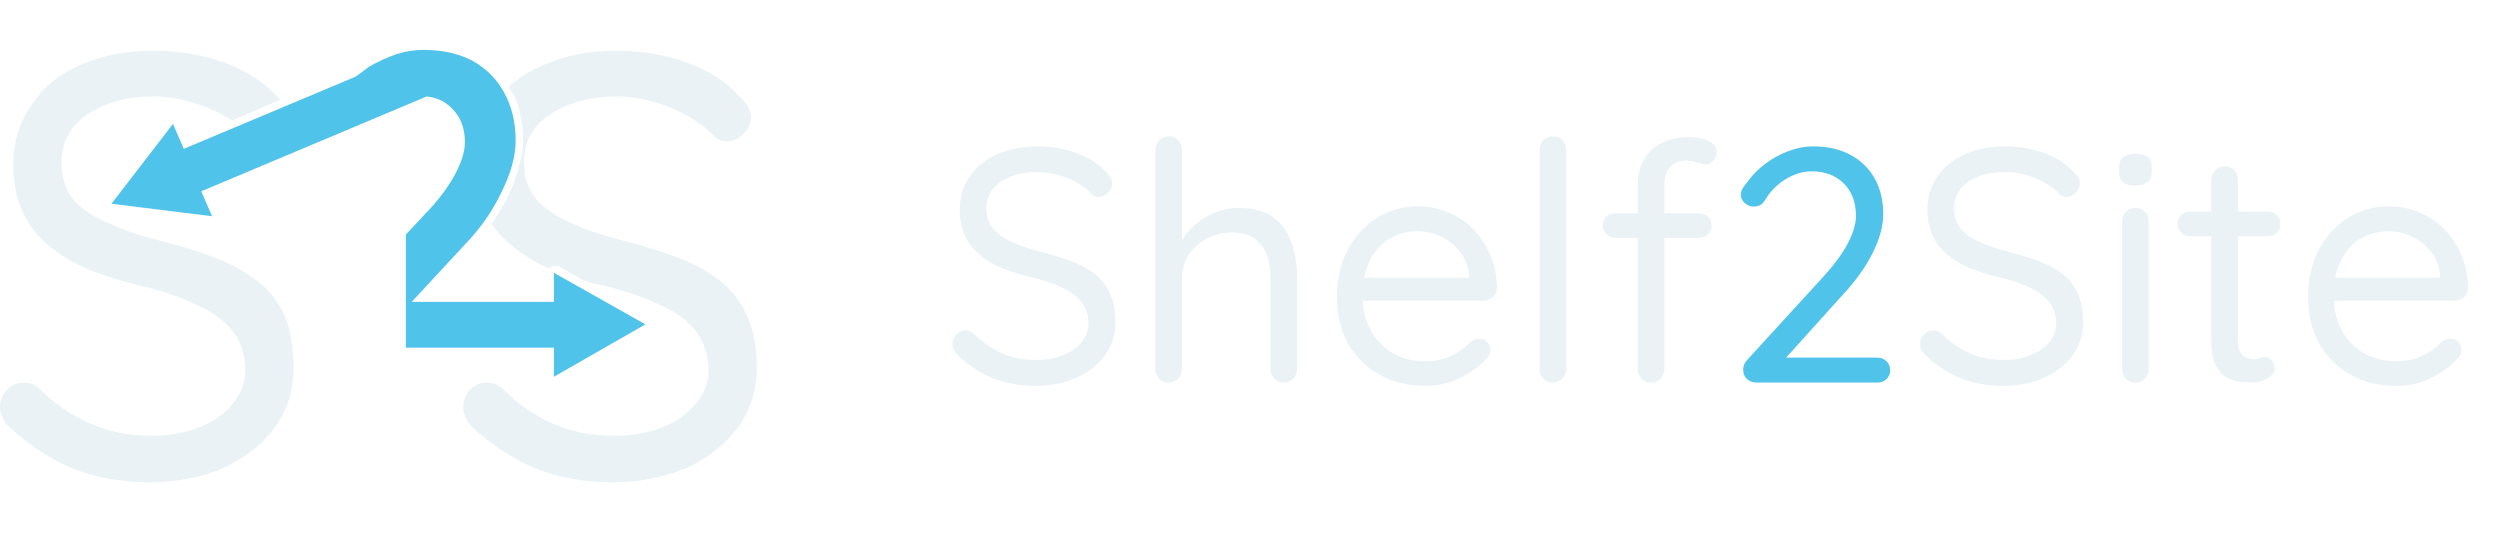
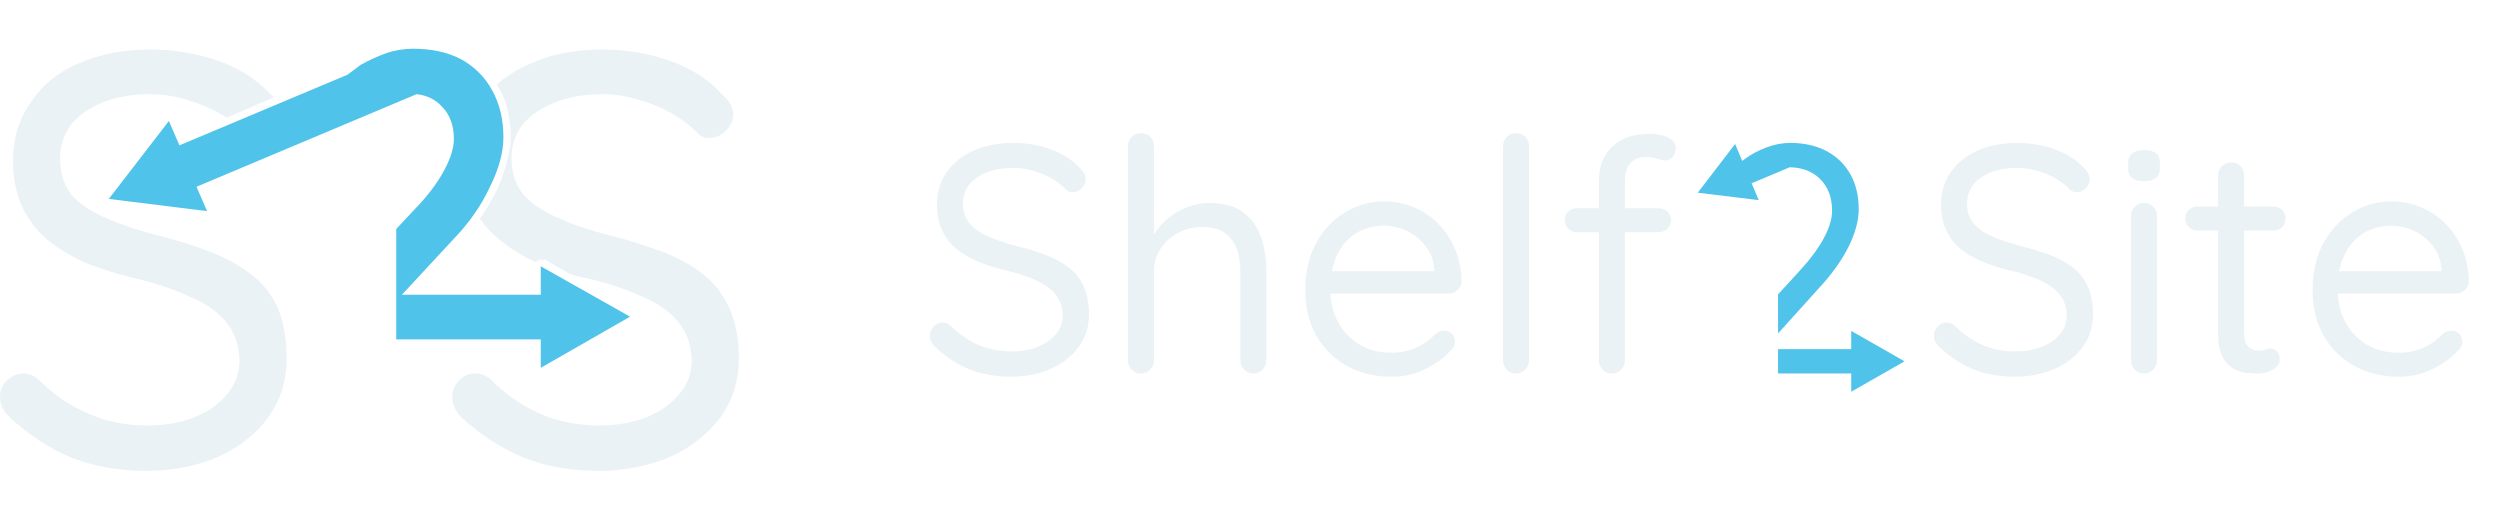
- <svg xmlns="http://www.w3.org/2000/svg" viewBox="0 0 300.6 64" role="img" aria-label="Shelf2Site">
+ <svg xmlns="http://www.w3.org/2000/svg" viewBox="0 0 307.9 64" role="img" aria-label="Shelf2Site">
  <path d="M18.3 58Q23.2 57.9 27 56.2Q30.9 54.4 33.1 51.3Q35.3 48.2 35.3 44.2Q35.3 40.5 34.2 37.9Q33 35.3 30.8 33.7Q28.6 32 25.6 30.9Q22.7 29.8 19.1 28.9Q15.9 28.1 13.2 26.9Q10.5 25.8 8.9 24.1Q7.4 22.3 7.4 19.5Q7.4 17.1 8.8 15.3Q10.2 13.6 12.7 12.6Q15.2 11.6 18.5 11.6Q20.8 11.6 23 12.3Q25.2 12.9 27.1 14Q27.5 14.2 27.9 14.5L33.7 12Q33.5 11.7 33.2 11.5Q30.8 8.9 26.9 7.5Q22.9 6.1 18.5 6.1Q13.6 6.1 9.7 7.8Q5.9 9.4 3.8 12.6Q1.6 15.7 1.6 19.8Q1.6 23 2.7 25.4Q3.8 27.8 5.8 29.5Q7.9 31.2 10.6 32.4Q13.4 33.5 16.7 34.3Q20.5 35.2 23.3 36.5Q26.2 37.7 27.8 39.6Q29.4 41.5 29.5 44.4Q29.5 46.7 28 48.5Q26.5 50.4 23.9 51.4Q21.4 52.4 18.2 52.4Q14.1 52.4 10.8 50.9Q7.5 49.5 4.7 46.7Q3.9 46 2.9 46Q1.7 46 0.8 46.9Q0 47.8 0 48.9Q0 49.6 0.3 50.2Q0.6 50.9 1.2 51.4Q4.9 54.8 8.9 56.4Q13 58 18.3 58ZM74 58Q78.8 57.9 82.7 56.2Q86.5 54.4 88.8 51.3Q91 48.2 91 44.2Q91 40.5 89.8 37.9Q88.6 35.3 86.5 33.7Q84.3 32 81.3 30.9Q78.3 29.8 74.8 28.9Q71.5 28.1 68.9 26.9Q66.2 25.8 64.6 24.1Q63 22.3 63 19.5Q63 17.1 64.4 15.3Q65.8 13.6 68.4 12.6Q70.9 11.6 74.2 11.6Q76.4 11.6 78.7 12.3Q80.9 12.9 82.8 14Q84.7 15.1 85.9 16.4Q86.5 17 87.3 17Q88.5 17 89.4 16.1Q90.3 15.2 90.3 14.1Q90.3 12.8 88.8 11.5Q86.5 8.9 82.5 7.5Q78.6 6.1 74.2 6.1Q69.2 6.1 65.4 7.8Q63 8.8 61.2 10.4Q61.3 10.6 61.4 10.8Q62.3 12.2 62.6 14Q62.9 15.4 62.9 16.9Q62.9 18 62.6 19.2Q62.2 21.1 61.2 23.4Q60.4 25 59.4 26.5Q59.3 26.7 59.1 26.9Q60.1 28.4 61.5 29.5Q63.4 31.1 66 32.3V32.1L66.3 32.3V31.9L66.6 32.1V31.9L67 32.1V31.9L70.1 33.7Q71.2 34.1 72.4 34.3Q76.2 35.2 79 36.5Q81.9 37.7 83.5 39.6Q85.1 41.5 85.2 44.4Q85.2 46.7 83.7 48.5Q82.1 50.4 79.6 51.4Q77 52.4 73.8 52.4Q69.7 52.4 66.4 50.9Q63.2 49.5 60.4 46.7Q59.6 46 58.5 46Q57.3 46 56.5 46.9Q55.7 47.8 55.7 48.9Q55.7 49.6 56 50.2Q56.3 50.9 56.8 51.4Q60.6 54.8 64.6 56.4Q68.6 58 74 58Z" fill="#EAF2F5" />
  <path d="M77.6 39 66.6 32.8V36.3H49.5L55.9 29.4Q58.7 26.5 60.3 23.1Q62 19.7 62 16.9Q62 13.6 60.6 11.1Q59.3 8.7 56.8 7.3Q54.3 6 50.9 6Q49.3 6 47.7 6.5Q46 7.1 44.4 8Q43.6 8.6 42.8 9.2L22.1 17.9L20.8 14.9L13.4 24.5L25.5 26L24.2 23L51.3 11.6Q53.2 11.8 54.4 13.1Q55.9 14.6 55.9 17.1Q55.9 18.7 54.8 20.8Q53.7 22.9 51.8 25L48.8 28.2V41.8H66.6V45.3Z" fill="#4FC3EA" />
  <g transform="translate(113 46) scale(0.04)">
-     <path d="M292 10Q218 10 162 -12Q106 -34 54 -82Q47 -89 42.5 -97.5Q38 -106 38 -116Q38 -132 49.5 -144.5Q61 -157 78 -157Q92 -157 103 -146Q142 -108 187.5 -88Q233 -68 290 -68Q334 -68 369.5 -82Q405 -96 426 -121Q447 -146 447 -179Q446 -219 423.5 -245Q401 -271 361.5 -288.5Q322 -306 270 -318Q224 -329 185.5 -345Q147 -361 119 -384.5Q91 -408 75.5 -441.5Q60 -475 60 -520Q60 -577 90 -620Q120 -663 173 -686.5Q226 -710 295 -710Q356 -710 410.5 -690Q465 -670 498 -635Q518 -616 518 -598Q518 -583 505.5 -570.5Q493 -558 477 -558Q466 -558 457 -566Q440 -585 414 -600Q388 -615 357 -624Q326 -633 295 -633Q249 -633 214 -619.5Q179 -606 159.5 -581.5Q140 -557 140 -523Q140 -485 162 -460.5Q184 -436 221 -420.5Q258 -405 303 -393Q352 -381 393.5 -365.5Q435 -350 465 -327Q495 -304 511.5 -268.5Q528 -233 528 -181Q528 -126 497 -83Q466 -40 412.5 -15.5Q359 9 292 10ZM898 -525Q964 -525 1002.5 -496.5Q1041 -468 1057.5 -420.5Q1074 -373 1074 -315V-41Q1074 -24 1062.5 -12Q1051 0 1034 0Q1017 0 1005.5 -12Q994 -24 994 -41V-315Q994 -353 983 -383.5Q972 -414 946.5 -432.5Q921 -451 877 -451Q836 -451 802 -432.5Q768 -414 748 -383.5Q728 -353 728 -315V-41Q728 -24 716.5 -12Q705 0 688 0Q671 0 659.5 -12Q648 -24 648 -41V-700Q648 -717 659.5 -728.5Q671 -740 688 -740Q706 -740 717 -728.5Q728 -717 728 -700V-401L708 -379Q713 -405 730 -431.5Q747 -458 773 -479Q799 -500 831 -512.5Q863 -525 898 -525ZM1461 10Q1381 10 1321 -24Q1261 -58 1227.5 -117.5Q1194 -177 1194 -255Q1194 -342 1228.5 -403.5Q1263 -465 1318.5 -497.5Q1374 -530 1436 -530Q1482 -530 1525 -513Q1568 -496 1601 -463.5Q1634 -431 1654 -385.5Q1674 -340 1675 -284Q1675 -268 1663 -257Q1651 -246 1635 -246H1240L1222 -315H1607L1591 -301V-323Q1587 -364 1563.5 -393.5Q1540 -423 1506.5 -439Q1473 -455 1436 -455Q1406 -455 1376.5 -444.5Q1347 -434 1323.5 -410.5Q1300 -387 1285.5 -350Q1271 -313 1271 -261Q1271 -203 1294.5 -159Q1318 -115 1360 -89.5Q1402 -64 1458 -64Q1493 -64 1519 -73Q1545 -82 1564 -95.5Q1583 -109 1596 -123Q1609 -132 1621 -132Q1636 -132 1645.5 -122Q1655 -112 1655 -98Q1655 -81 1639 -68Q1611 -37 1563 -13.5Q1515 10 1461 10ZM1883 -41Q1883 -24 1871 -12Q1859 0 1842 0Q1825 0 1814 -12Q1803 -24 1803 -41V-700Q1803 -717 1814.5 -728.5Q1826 -740 1843 -740Q1861 -740 1872 -728.5Q1883 -717 1883 -700ZM2254 -738Q2271 -738 2289.5 -734Q2308 -730 2321.5 -720Q2335 -710 2335 -693Q2335 -677 2325 -666.5Q2315 -656 2301 -656Q2292 -656 2276 -661.5Q2260 -667 2243 -667Q2220 -667 2205.5 -657Q2191 -647 2184.5 -630.5Q2178 -614 2178 -594V-41Q2178 -24 2166.5 -12Q2155 0 2138 0Q2120 0 2109 -12Q2098 -24 2098 -41V-593Q2098 -660 2139.5 -699Q2181 -738 2254 -738ZM2282 -509Q2298 -509 2309 -498.5Q2320 -488 2320 -472Q2320 -456 2309 -445.5Q2298 -435 2282 -435H2031Q2015 -435 2004 -446Q1993 -457 1993 -472Q1993 -489 2004 -499Q2015 -509 2031 -509Z" fill="#EAF2F5" />
-     <path d="M2819 -75Q2835 -75 2846 -64Q2857 -53 2857 -37Q2857 -21 2846 -10.5Q2835 0 2819 0H2456Q2438 0 2426.5 -10.5Q2415 -21 2415 -39Q2415 -55 2427 -68L2653 -315Q2703 -369 2728.5 -416.5Q2754 -464 2754 -501Q2754 -562 2717.5 -598.5Q2681 -635 2620 -635Q2593 -635 2566 -623.5Q2539 -612 2517 -592.5Q2495 -573 2481 -549Q2473 -536 2464.5 -532.5Q2456 -529 2447 -529Q2432 -529 2420 -539.5Q2408 -550 2408 -564Q2408 -575 2414 -584.5Q2420 -594 2430 -606Q2451 -635 2482.5 -658.5Q2514 -682 2551.5 -696Q2589 -710 2625 -710Q2689 -710 2736.5 -685Q2784 -660 2810 -614Q2836 -568 2836 -506Q2836 -453 2804 -389Q2772 -325 2710 -259L2535 -65L2525 -75Z" fill="#4FC3EA" />
-     <path d="M3201 10Q3127 10 3071 -12Q3015 -34 2963 -82Q2956 -89 2951.5 -97.5Q2947 -106 2947 -116Q2947 -132 2958.5 -144.5Q2970 -157 2987 -157Q3001 -157 3012 -146Q3051 -108 3096.5 -88Q3142 -68 3199 -68Q3243 -68 3278.5 -82Q3314 -96 3335 -121Q3356 -146 3356 -179Q3355 -219 3332.5 -245Q3310 -271 3270.5 -288.5Q3231 -306 3179 -318Q3133 -329 3094.5 -345Q3056 -361 3028 -384.5Q3000 -408 2984.5 -441.5Q2969 -475 2969 -520Q2969 -577 2999 -620Q3029 -663 3082 -686.5Q3135 -710 3204 -710Q3265 -710 3319.5 -690Q3374 -670 3407 -635Q3427 -616 3427 -598Q3427 -583 3414.5 -570.5Q3402 -558 3386 -558Q3375 -558 3366 -566Q3349 -585 3323 -600Q3297 -615 3266 -624Q3235 -633 3204 -633Q3158 -633 3123 -619.5Q3088 -606 3068.5 -581.5Q3049 -557 3049 -523Q3049 -485 3071 -460.5Q3093 -436 3130 -420.5Q3167 -405 3212 -393Q3261 -381 3302.5 -365.5Q3344 -350 3374 -327Q3404 -304 3420.5 -268.5Q3437 -233 3437 -181Q3437 -126 3406 -83Q3375 -40 3321.5 -15.5Q3268 9 3201 10ZM3634 -41Q3634 -24 3622.5 -12Q3611 0 3594 0Q3576 0 3565 -12Q3554 -24 3554 -41V-485Q3554 -502 3565.5 -513.5Q3577 -525 3594 -525Q3611 -525 3622.5 -513.5Q3634 -502 3634 -485ZM3594 -592Q3569 -592 3557 -602Q3545 -612 3545 -633V-647Q3545 -668 3558 -678Q3571 -688 3595 -688Q3619 -688 3631 -678Q3643 -668 3643 -647V-633Q3643 -612 3630.5 -602Q3618 -592 3594 -592ZM3758 -514H3993Q4009 -514 4019.5 -503Q4030 -492 4030 -477Q4030 -461 4019.5 -450.5Q4009 -440 3993 -440H3758Q3743 -440 3732 -451Q3721 -462 3721 -478Q3721 -493 3732 -503.5Q3743 -514 3758 -514ZM3863 -650Q3880 -650 3891 -638.5Q3902 -627 3902 -610V-127Q3902 -103 3909 -91Q3916 -79 3927.5 -74.5Q3939 -70 3950 -70Q3960 -70 3967.5 -73.5Q3975 -77 3985 -77Q3995 -77 4003.5 -67.5Q4012 -58 4012 -43Q4012 -25 3991 -12.5Q3970 0 3944 0Q3930 0 3909.5 -2Q3889 -4 3869 -15Q3849 -26 3835.5 -51.5Q3822 -77 3822 -123V-610Q3822 -627 3834 -638.5Q3846 -650 3863 -650ZM4380 10Q4300 10 4240 -24Q4180 -58 4146.5 -117.5Q4113 -177 4113 -255Q4113 -342 4147.5 -403.5Q4182 -465 4237.5 -497.5Q4293 -530 4355 -530Q4401 -530 4444 -513Q4487 -496 4520 -463.5Q4553 -431 4573 -385.5Q4593 -340 4594 -284Q4594 -268 4582 -257Q4570 -246 4554 -246H4159L4141 -315H4526L4510 -301V-323Q4506 -364 4482.5 -393.5Q4459 -423 4425.5 -439Q4392 -455 4355 -455Q4325 -455 4295.5 -444.5Q4266 -434 4242.5 -410.5Q4219 -387 4204.5 -350Q4190 -313 4190 -261Q4190 -203 4213.5 -159Q4237 -115 4279 -89.5Q4321 -64 4377 -64Q4412 -64 4438 -73Q4464 -82 4483 -95.5Q4502 -109 4515 -123Q4528 -132 4540 -132Q4555 -132 4564.5 -122Q4574 -112 4574 -98Q4574 -81 4558 -68Q4530 -37 4482 -13.5Q4434 10 4380 10Z" fill="#EAF2F5" />
+     <path d="M1461 10Q1515 10 1563 -13.5Q1611 -37 1639 -68Q1655 -81 1655 -98Q1655 -112 1645.5 -122Q1636 -132 1621 -132Q1609 -132 1596 -123Q1583 -109 1564 -95.5Q1545 -82 1519 -73Q1493 -64 1458 -64Q1402 -64 1360 -89.5Q1318 -115 1294.5 -159Q1274.1 -197.2 1271.4 -246H1635Q1651 -246 1663 -257Q1675 -268 1675 -284Q1674 -340 1654 -385.5Q1634 -431 1601 -463.5Q1568 -496 1525 -513Q1482 -530 1436 -530Q1374 -530 1318.5 -497.5Q1263 -465 1228.5 -403.5Q1194 -342 1194 -255Q1194 -177 1227.5 -117.5Q1261 -58 1321 -24Q1381 10 1461 10ZM292 10Q359 9 412.5 -15.5Q466 -40 497 -83Q528 -126 528 -181Q528 -233 511.5 -268.5Q495 -304 465 -327Q435 -350 393.5 -365.5Q352 -381 303 -393Q258 -405 221 -420.5Q184 -436 162 -460.5Q140 -485 140 -523Q140 -557 159.5 -581.5Q179 -606 214 -619.5Q249 -633 295 -633Q326 -633 357 -624Q388 -615 414 -600Q440 -585 457 -566Q466 -558 477 -558Q493 -558 505.5 -570.5Q518 -583 518 -598Q518 -616 498 -635Q465 -670 410.5 -690Q356 -710 295 -710Q226 -710 173 -686.5Q120 -663 90 -620Q60 -577 60 -520Q60 -475 75.5 -441.5Q91 -408 119 -384.5Q147 -361 185.5 -345Q224 -329 270 -318Q322 -306 361.5 -288.5Q401 -271 423.5 -245Q446 -219 447 -179Q447 -146 426 -121Q405 -96 369.5 -82Q334 -68 290 -68Q233 -68 187.5 -88Q142 -108 103 -146Q92 -157 78 -157Q61 -157 49.5 -144.5Q38 -132 38 -116Q38 -106 42.5 -97.5Q47 -89 54 -82Q106 -34 162 -12Q218 10 292 10ZM898 -525Q863 -525 831 -512.5Q799 -500 773 -479Q747 -458 730 -431.5Q729 -429.9 728 -428.3V-700Q728 -717 717 -728.5Q706 -740 688 -740Q671 -740 659.5 -728.5Q648 -717 648 -700V-41Q648 -24 659.5 -12Q671 0 688 0Q705 0 716.5 -12Q728 -24 728 -41V-315Q728 -353 748 -383.5Q768 -414 802 -432.5Q836 -451 877 -451Q921 -451 946.5 -432.5Q972 -414 983 -383.5Q994 -353 994 -315V-41Q994 -24 1005.5 -12Q1017 0 1034 0Q1051 0 1062.5 -12Q1074 -24 1074 -41V-315Q1074 -373 1057.5 -420.5Q1041 -468 1002.5 -496.5Q964 -525 898 -525ZM2254 -738Q2181 -738 2139.5 -699Q2098 -660 2098 -593V-509H2031Q2015 -509 2004 -499Q1993 -489 1993 -472Q1993 -457 2004 -446Q2015 -435 2031 -435H2098V-41Q2098 -24 2109 -12Q2120 0 2138 0Q2155 0 2166.5 -12Q2178 -24 2178 -41V-435H2282Q2298 -435 2309 -445.5Q2320 -456 2320 -472Q2320 -488 2309 -498.5Q2298 -509 2282 -509H2178V-594Q2178 -614 2184.5 -630.5Q2191 -647 2205.5 -657Q2220 -667 2243 -667Q2260 -667 2276 -661.5Q2292 -656 2301 -656Q2315 -656 2325 -666.5Q2335 -677 2335 -693Q2335 -710 2321.5 -720Q2308 -730 2289.5 -734Q2271 -738 2254 -738ZM1883 -41V-700Q1883 -717 1872 -728.5Q1861 -740 1843 -740Q1826 -740 1814.5 -728.5Q1803 -717 1803 -700V-41Q1803 -24 1814 -12Q1825 0 1842 0Q1859 0 1871 -12Q1883 -24 1883 -41ZM1275.6 -315Q1279.2 -333.9 1285.5 -350Q1300 -387 1323.5 -410.5Q1347 -434 1376.5 -444.5Q1406 -455 1436 -455Q1473 -455 1506.5 -439Q1540 -423 1563.5 -393.5Q1587 -364 1591 -323V-315ZM4562.5 10Q4616.5 10 4664.5 -13.5Q4712.5 -37 4740.5 -68Q4756.5 -81 4756.5 -98Q4756.5 -112 4747 -122Q4737.5 -132 4722.5 -132Q4710.5 -132 4697.5 -123Q4684.5 -109 4665.5 -95.5Q4646.5 -82 4620.5 -73Q4594.5 -64 4559.5 -64Q4503.5 -64 4461.5 -89.5Q4419.5 -115 4396 -159Q4375.6 -197.2 4372.9 -246H4736.5Q4752.5 -246 4764.5 -257Q4776.5 -268 4776.5 -284Q4775.5 -340 4755.5 -385.5Q4735.5 -431 4702.5 -463.5Q4669.5 -496 4626.5 -513Q4583.5 -530 4537.5 -530Q4475.5 -530 4420 -497.5Q4364.5 -465 4330 -403.5Q4295.5 -342 4295.5 -255Q4295.5 -177 4329 -117.5Q4362.5 -58 4422.5 -24Q4482.5 10 4562.5 10ZM3383.5 10Q3450.5 9 3504 -15.5Q3557.5 -40 3588.5 -83Q3619.5 -126 3619.5 -181Q3619.5 -233 3603 -268.5Q3586.5 -304 3556.5 -327Q3526.5 -350 3485 -365.5Q3443.5 -381 3394.5 -393Q3349.5 -405 3312.5 -420.5Q3275.5 -436 3253.5 -460.5Q3231.5 -485 3231.5 -523Q3231.5 -557 3251 -581.5Q3270.5 -606 3305.5 -619.5Q3340.5 -633 3386.5 -633Q3417.5 -633 3448.5 -624Q3479.5 -615 3505.5 -600Q3531.5 -585 3548.5 -566Q3557.5 -558 3568.5 -558Q3584.5 -558 3597 -570.5Q3609.5 -583 3609.5 -598Q3609.5 -616 3589.5 -635Q3556.5 -670 3502 -690Q3447.5 -710 3386.5 -710Q3317.5 -710 3264.5 -686.5Q3211.5 -663 3181.5 -620Q3151.5 -577 3151.5 -520Q3151.5 -475 3167 -441.5Q3182.5 -408 3210.5 -384.5Q3238.5 -361 3277 -345Q3315.5 -329 3361.5 -318Q3413.5 -306 3453 -288.5Q3492.5 -271 3515 -245Q3537.5 -219 3538.5 -179Q3538.5 -146 3517.5 -121Q3496.5 -96 3461 -82Q3425.5 -68 3381.5 -68Q3324.5 -68 3279 -88Q3233.5 -108 3194.5 -146Q3183.5 -157 3169.5 -157Q3152.5 -157 3141 -144.5Q3129.5 -132 3129.5 -116Q3129.5 -106 3134 -97.5Q3138.5 -89 3145.5 -82Q3197.5 -34 3253.5 -12Q3309.5 10 3383.5 10ZM3940.5 -514Q3925.5 -514 3914.5 -503.5Q3903.5 -493 3903.5 -478Q3903.5 -462 3914.5 -451Q3925.5 -440 3940.5 -440H4004.5V-123Q4004.5 -77 4018 -51.5Q4031.5 -26 4051.5 -15Q4071.5 -4 4092 -2Q4112.5 0 4126.5 0Q4152.5 0 4173.5 -12.5Q4194.5 -25 4194.5 -43Q4194.5 -58 4186 -67.5Q4177.5 -77 4167.5 -77Q4157.5 -77 4150 -73.5Q4142.5 -70 4132.5 -70Q4121.5 -70 4110 -74.5Q4098.5 -79 4091.5 -91Q4084.5 -103 4084.5 -127V-440H4175.5Q4191.5 -440 4202 -450.5Q4212.5 -461 4212.5 -477Q4212.5 -492 4202 -503Q4191.5 -514 4175.5 -514H4084.5V-610Q4084.5 -627 4073.5 -638.5Q4062.5 -650 4045.5 -650Q4028.5 -650 4016.5 -638.5Q4004.5 -627 4004.5 -610V-514ZM3816.5 -41V-485Q3816.5 -502 3805 -513.5Q3793.5 -525 3776.5 -525Q3759.5 -525 3748 -513.5Q3736.5 -502 3736.5 -485V-41Q3736.5 -24 3747.5 -12Q3758.5 0 3776.5 0Q3793.5 0 3805 -12Q3816.5 -24 3816.5 -41ZM4377.1 -315Q4380.7 -333.9 4387 -350Q4401.5 -387 4425 -410.5Q4448.5 -434 4478 -444.5Q4507.5 -455 4537.5 -455Q4574.5 -455 4608 -439Q4641.5 -423 4665 -393.5Q4688.5 -364 4692.5 -323V-315H4377.1ZM3776.5 -592Q3800.5 -592 3813 -602Q3825.5 -612 3825.5 -633V-647Q3825.5 -668 3813.5 -678Q3801.5 -688 3777.5 -688Q3753.5 -688 3740.5 -678Q3727.5 -668 3727.5 -647V-633Q3727.5 -612 3739.5 -602Q3751.5 -592 3776.5 -592Z" fill="#EAF2F5" />
+     <path d="M2402.5 -556.7 2590.1 -533.8 2568.3 -585.7 2685.5 -635Q2744.1 -633.9 2779.5 -598.5Q2816 -562 2816 -501Q2816 -464 2790.5 -416.5Q2765 -369 2715 -315L2649.6 -243.5V-123.3L2772 -259Q2834 -325 2866 -389Q2898 -453 2898 -506Q2898 -568 2872 -614Q2846 -660 2798.5 -685Q2751 -710 2687 -710Q2651 -710 2613.5 -696Q2576 -682 2544.5 -658.5Q2542.3 -656.9 2540.2 -655.2L2539.2 -654.8L2517.4 -706.7ZM2748.4 0 2874.9 -0V56.2L3039 -37.5L2874.9 -131.2V-75H2649.6V0Z" fill="#4FC3EA" />
  </g>
</svg>
